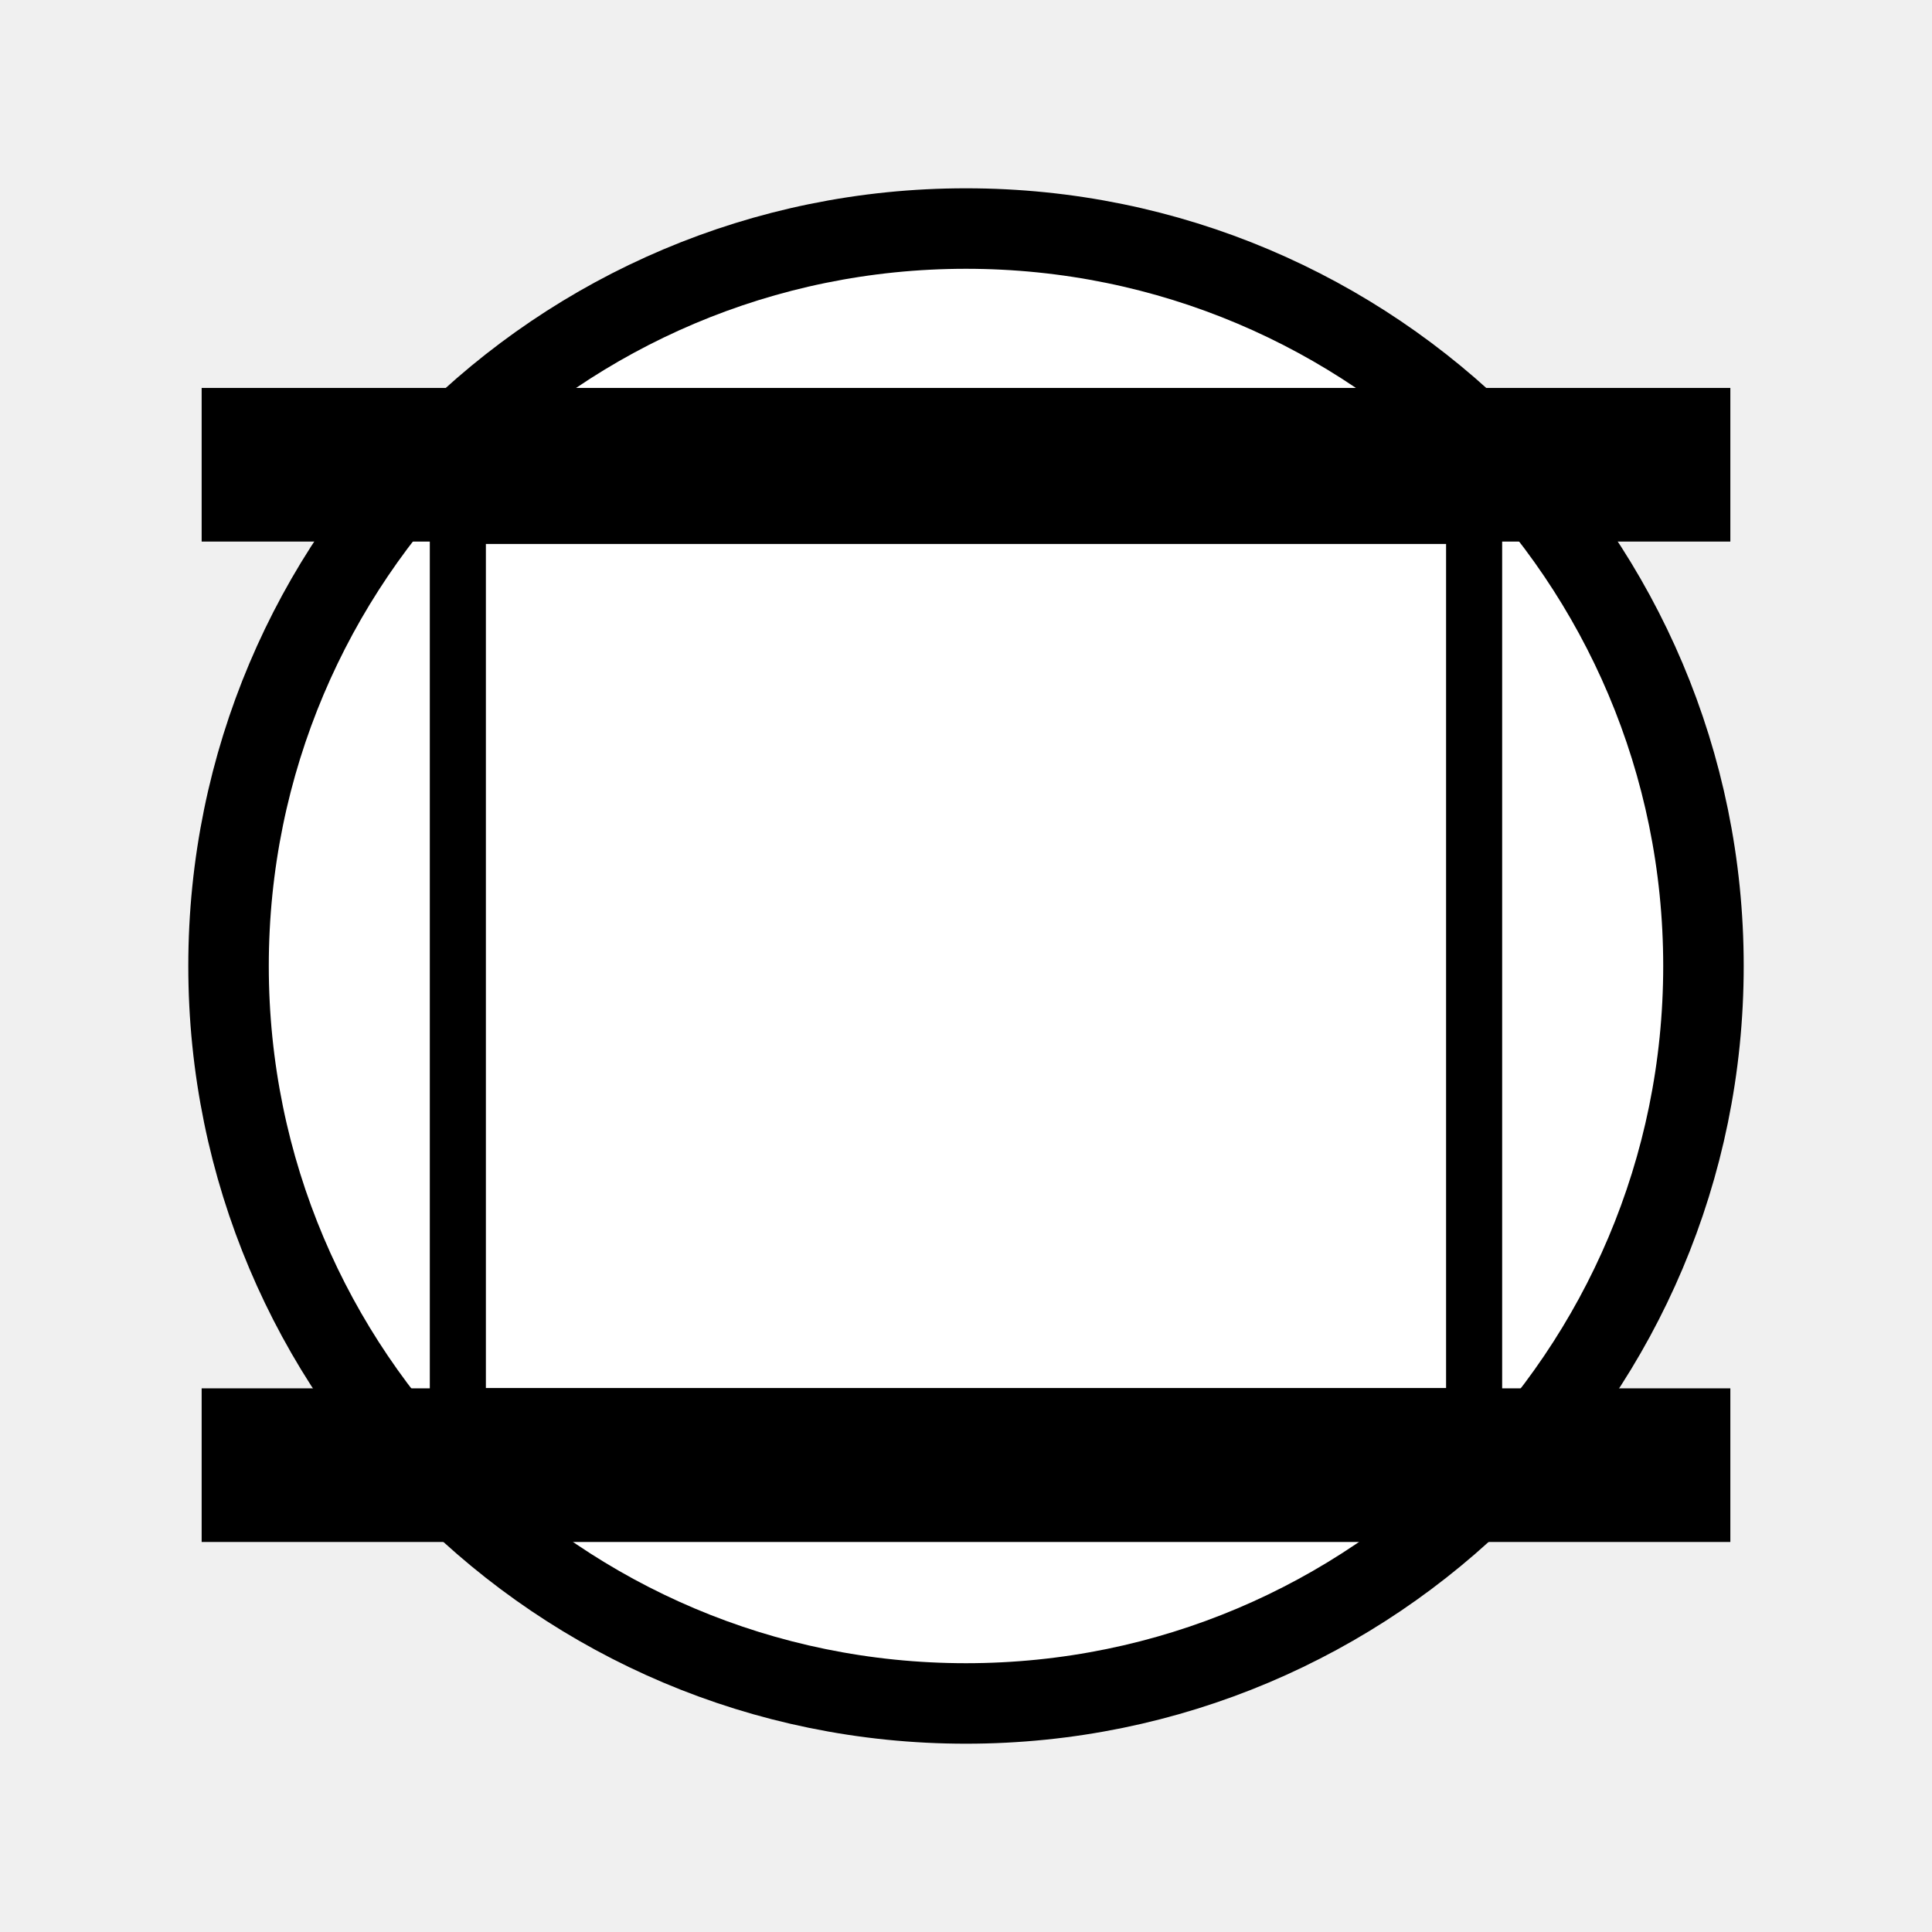
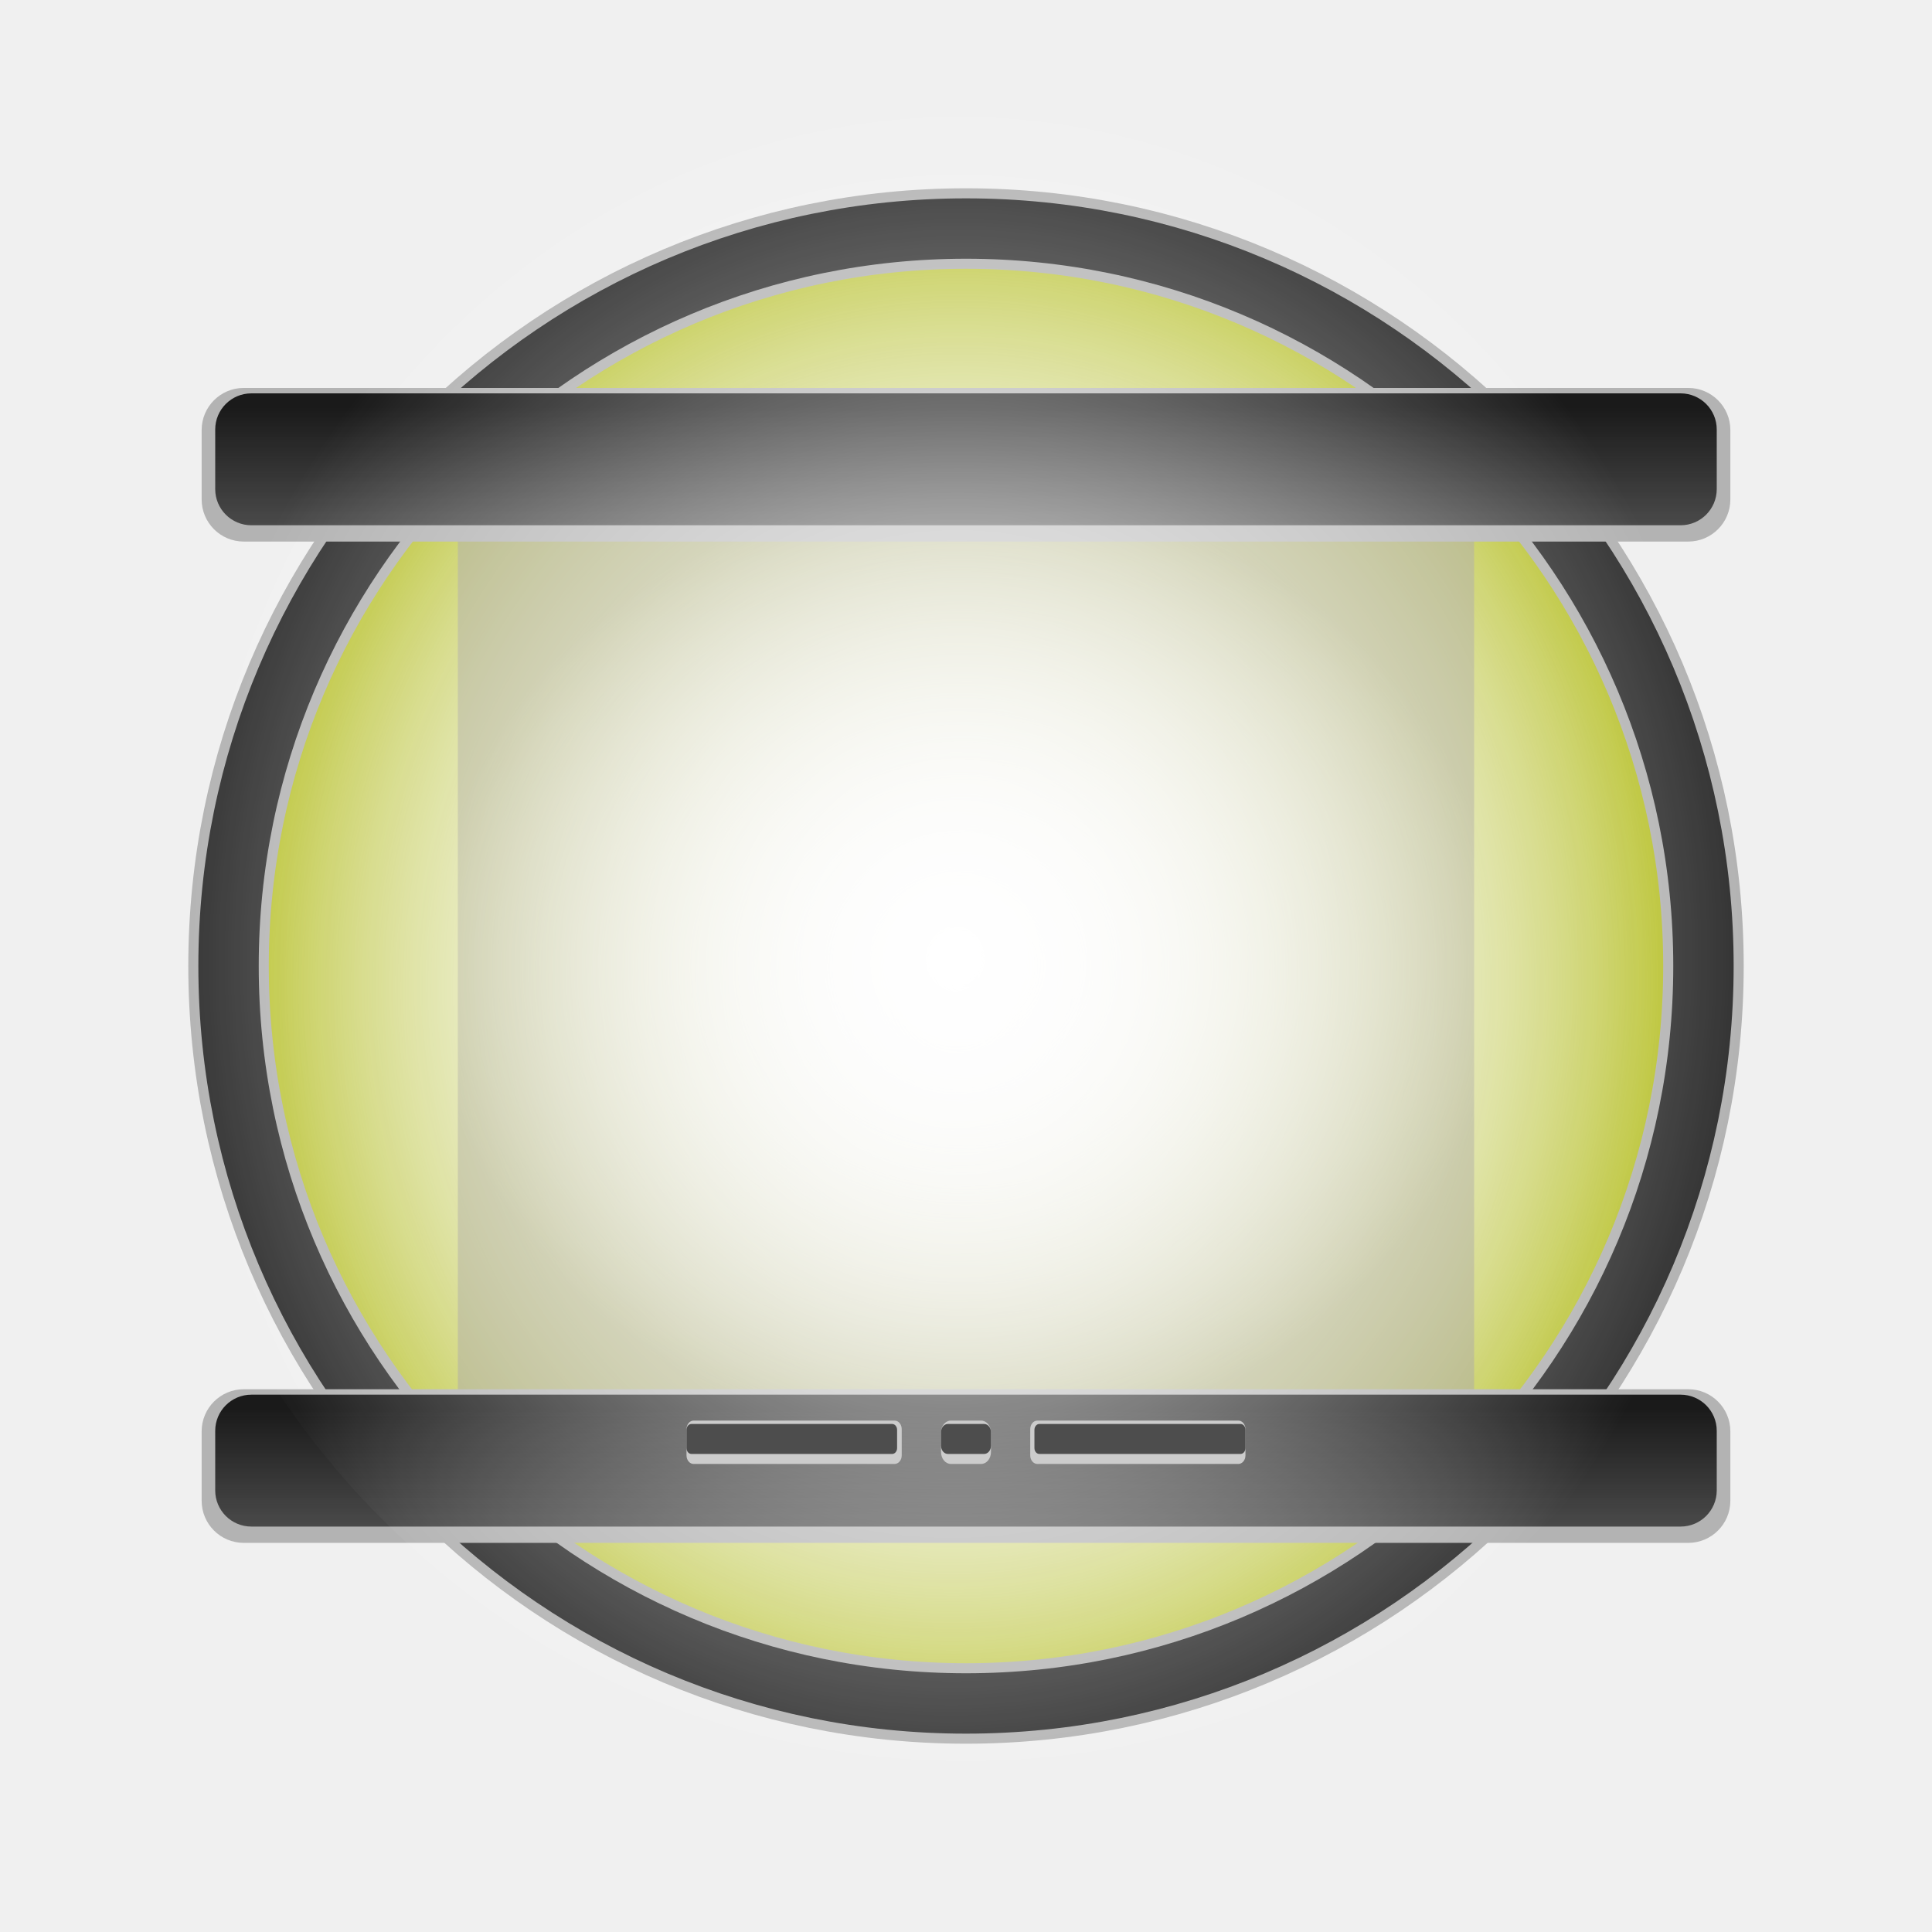
- <svg xmlns="http://www.w3.org/2000/svg" width="48" height="48" id="svg2" version="1.1">
-   <defs id="defs4" />
+ <svg xmlns="http://www.w3.org/2000/svg" xmlns:xlink="http://www.w3.org/1999/xlink" width="48" height="48" id="svg2" version="1.1">
+   <defs id="defs4">
+     <linearGradient id="linearGradient4237">
+       <stop id="stop4239" offset="0" style="stop-color:#ffffff;stop-opacity:0;" />
+       <stop id="stop4241" offset="1" style="stop-color:#a9a981;stop-opacity:0.78;" />
+     </linearGradient>
+     <linearGradient id="linearGradient4204">
+       <stop id="stop4206" offset="0" style="stop-color:#ffffff;stop-opacity:1;" />
+       <stop id="stop4208" offset="1" style="stop-color:#ffffff;stop-opacity:0;" />
+     </linearGradient>
+     <linearGradient id="linearGradient4188">
+       <stop style="stop-color:#ffffff;stop-opacity:0;" offset="0" id="stop4190" />
+       <stop style="stop-color:#b9c230;stop-opacity:1;" offset="1" id="stop4192" />
+     </linearGradient>
+     <linearGradient id="linearGradient3378">
+       <stop style="stop-color:#1a1a1a;stop-opacity:1;" offset="0" id="stop3380" />
+       <stop style="stop-color:#1a1a1a;stop-opacity:0.628;" offset="1" id="stop3382" />
+     </linearGradient>
+     <linearGradient xlink:href="#linearGradient3378" id="linearGradient3384" x1="24.292" y1="1014.474" x2="24.292" y2="1017.993" gradientUnits="userSpaceOnUse" />
+     <linearGradient xlink:href="#linearGradient3378" id="linearGradient4175" gradientUnits="userSpaceOnUse" x1="24.292" y1="1014.474" x2="24.292" y2="1017.993" />
+     <radialGradient xlink:href="#linearGradient4188" id="radialGradient4194" cx="23.427" cy="23.332" fx="23.427" fy="23.332" r="19.322" gradientUnits="userSpaceOnUse" gradientTransform="matrix(-0.9037967,-0.02469393,0.02731303,-0.9996269,43.9638,47.23392)" />
+     <radialGradient xlink:href="#linearGradient4204" id="radialGradient4202" cx="24" cy="1028.362" fx="24" fy="1028.362" r="13.321" gradientTransform="matrix(1,0,0,0.891725,0,111.3459)" gradientUnits="userSpaceOnUse" />
+     <radialGradient xlink:href="#linearGradient4204" id="radialGradient4233" gradientUnits="userSpaceOnUse" gradientTransform="matrix(-0.9037967,-0.02469393,0.02731303,-0.9996269,43.9638,47.23392)" cx="23.427" cy="23.332" fx="23.427" fy="23.332" r="19.322" />
+     <radialGradient xlink:href="#linearGradient4237" id="radialGradient4235" gradientUnits="userSpaceOnUse" gradientTransform="matrix(1,0,0,0.891725,0,111.3459)" cx="24" cy="1028.362" fx="24" fy="1028.362" r="13.321" />
+   </defs>
  <g id="layer1" transform="translate(0,-1004.362)">
-     <path style="fill:#ffffff;fill-opacity:1;stroke:#000000;stroke-width:2;stroke-miterlimit:4;stroke-opacity:1;stroke-dasharray:none" id="path3755" d="m 41.988,22.807 a 18.322,18.322 0 1 1 -36.644,0 18.322,18.322 0 1 1 36.644,0 z" transform="translate(0.3339958,1005.555)" />
-     <rect style="fill:#000000;fill-opacity:1;stroke:none" id="rect3757" width="37.98" height="3.817" x="5.01" y="1014" />
-     <rect style="fill:#ffffff;fill-opacity:1;fill-rule:evenodd;stroke:#000000;stroke-width:1.393;stroke-linecap:butt;stroke-linejoin:miter;stroke-miterlimit:4;stroke-opacity:1;stroke-dasharray:none" id="rect2985" width="25.249" height="22.365" x="11.375" y="1017.18" />
-     <rect y="1038.855" x="5.01" height="3.817" width="37.98" id="rect3759" style="fill:#000000;fill-opacity:1;stroke:none" />
+     <path style="fill:url(#radialGradient4194);fill-opacity:1;stroke:#b3b3b3;stroke-width:2;stroke-miterlimit:4;stroke-opacity:1;stroke-dasharray:none" id="path3755" d="m 41.988,22.807 c 0,10.119 -8.203,18.322 -18.322,18.322 -10.119,0 -18.322,-8.203 -18.322,-18.322 0,-10.119 8.203,-18.322 18.322,-18.322 10.119,0 18.322,8.203 18.322,18.322 z" transform="translate(0.3339958,1005.555)" />
+     <rect style="fill:url(#radialGradient4235);fill-opacity:1.0;fill-rule:evenodd;stroke:none;stroke-width:1.393;stroke-linecap:butt;stroke-linejoin:miter;stroke-miterlimit:4;stroke-opacity:1;stroke-dasharray:none" id="rect2985" width="25.249" height="22.365" x="11.375" y="1017.18" />
+     <path transform="translate(0.3339958,1005.555)" style="fill:none;stroke:#333333;stroke-width:1.5;stroke-miterlimit:4;stroke-opacity:1;stroke-dasharray:none" d="m 41.988,22.807 c 0,10.119 -8.203,18.322 -18.322,18.322 -10.119,0 -18.322,-8.203 -18.322,-18.322 0,-10.119 8.203,-18.322 18.322,-18.322 10.119,0 18.322,8.203 18.322,18.322 z" id="path4243" />
+     <g id="g4154">
+       <rect ry="1.046" y="1014" x="5.01" height="3.817" width="37.98" id="rect3757" style="fill:#b3b3b3;fill-opacity:1;stroke:none" />
+       <rect style="fill:url(#linearGradient3384);fill-opacity:1;stroke:none" id="rect3376" width="37.305" height="3.277" x="5.347" y="1014.135" ry="0.898" />
+     </g>
+     <g id="g4158" transform="translate(0,24.87721)">
+       <rect style="fill:#b3b3b3;fill-opacity:1;stroke:none" id="rect4160" width="37.98" height="3.817" x="5.01" y="1014" ry="1.046" />
+       <rect ry="0.898" y="1014.135" x="5.347" height="3.277" width="37.305" id="rect4162" style="fill:url(#linearGradient4175);fill-opacity:1;stroke:none" />
+     </g>
+     <path transform="matrix(1.119792,0,0,1.119792,-2.500994,1002.058)" d="m 41.988,22.807 a 18.322,18.322 0 1 1 -36.644,0 18.322,18.322 0 1 1 36.644,0 z" id="path4231" style="fill:url(#radialGradient4233);fill-opacity:1;stroke:none" />
+     <g id="g4347" transform="matrix(1,0,0,1.202602,0,-210.7818)">
+       <g id="g4292">
+         <rect style="color:#000000;fill:#cccccc;fill-opacity:1;fill-rule:nonzero;stroke:none;stroke-width:1.5;marker:none;visibility:visible;display:inline;overflow:visible;enable-background:accumulate" id="rect4278" width="1.24" height="0.896" x="23.38" y="1039.777" ry="0.245" />
+         <rect y="1039.777" x="25.596" height="0.896" width="5.347" id="rect4280" style="color:#000000;fill:#cccccc;fill-opacity:1;fill-rule:nonzero;stroke:none;stroke-width:1.5;marker:none;visibility:visible;display:inline;overflow:visible;enable-background:accumulate" ry="0.177" />
+         <rect ry="0.177" style="color:#000000;fill:#cccccc;fill-opacity:1;fill-rule:nonzero;stroke:none;stroke-width:1.5;marker:none;visibility:visible;display:inline;overflow:visible;enable-background:accumulate" id="rect4282" width="5.347" height="0.896" x="17.056" y="1039.777" />
+       </g>
+       <rect style="color:#000000;fill:#4d4d4d;fill-opacity:1;fill-rule:nonzero;stroke:none;stroke-width:1.5;marker:none;visibility:visible;display:inline;overflow:visible;enable-background:accumulate" id="rect4299" width="1.24" height="0.619" x="23.38" y="1039.847" ry="0.169" />
+       <rect y="1039.847" x="25.7" height="0.619" width="5.243" id="rect4301" style="color:#000000;fill:#4d4d4d;fill-opacity:1;fill-rule:nonzero;stroke:none;stroke-width:1.5;marker:none;visibility:visible;display:inline;overflow:visible;enable-background:accumulate" ry="0.122" />
+       <rect ry="0.122" style="color:#000000;fill:#4d4d4d;fill-opacity:1;fill-rule:nonzero;stroke:none;stroke-width:1.5;marker:none;visibility:visible;display:inline;overflow:visible;enable-background:accumulate" id="rect4303" width="5.232" height="0.619" x="17.056" y="1039.847" />
+     </g>
  </g>
</svg>
